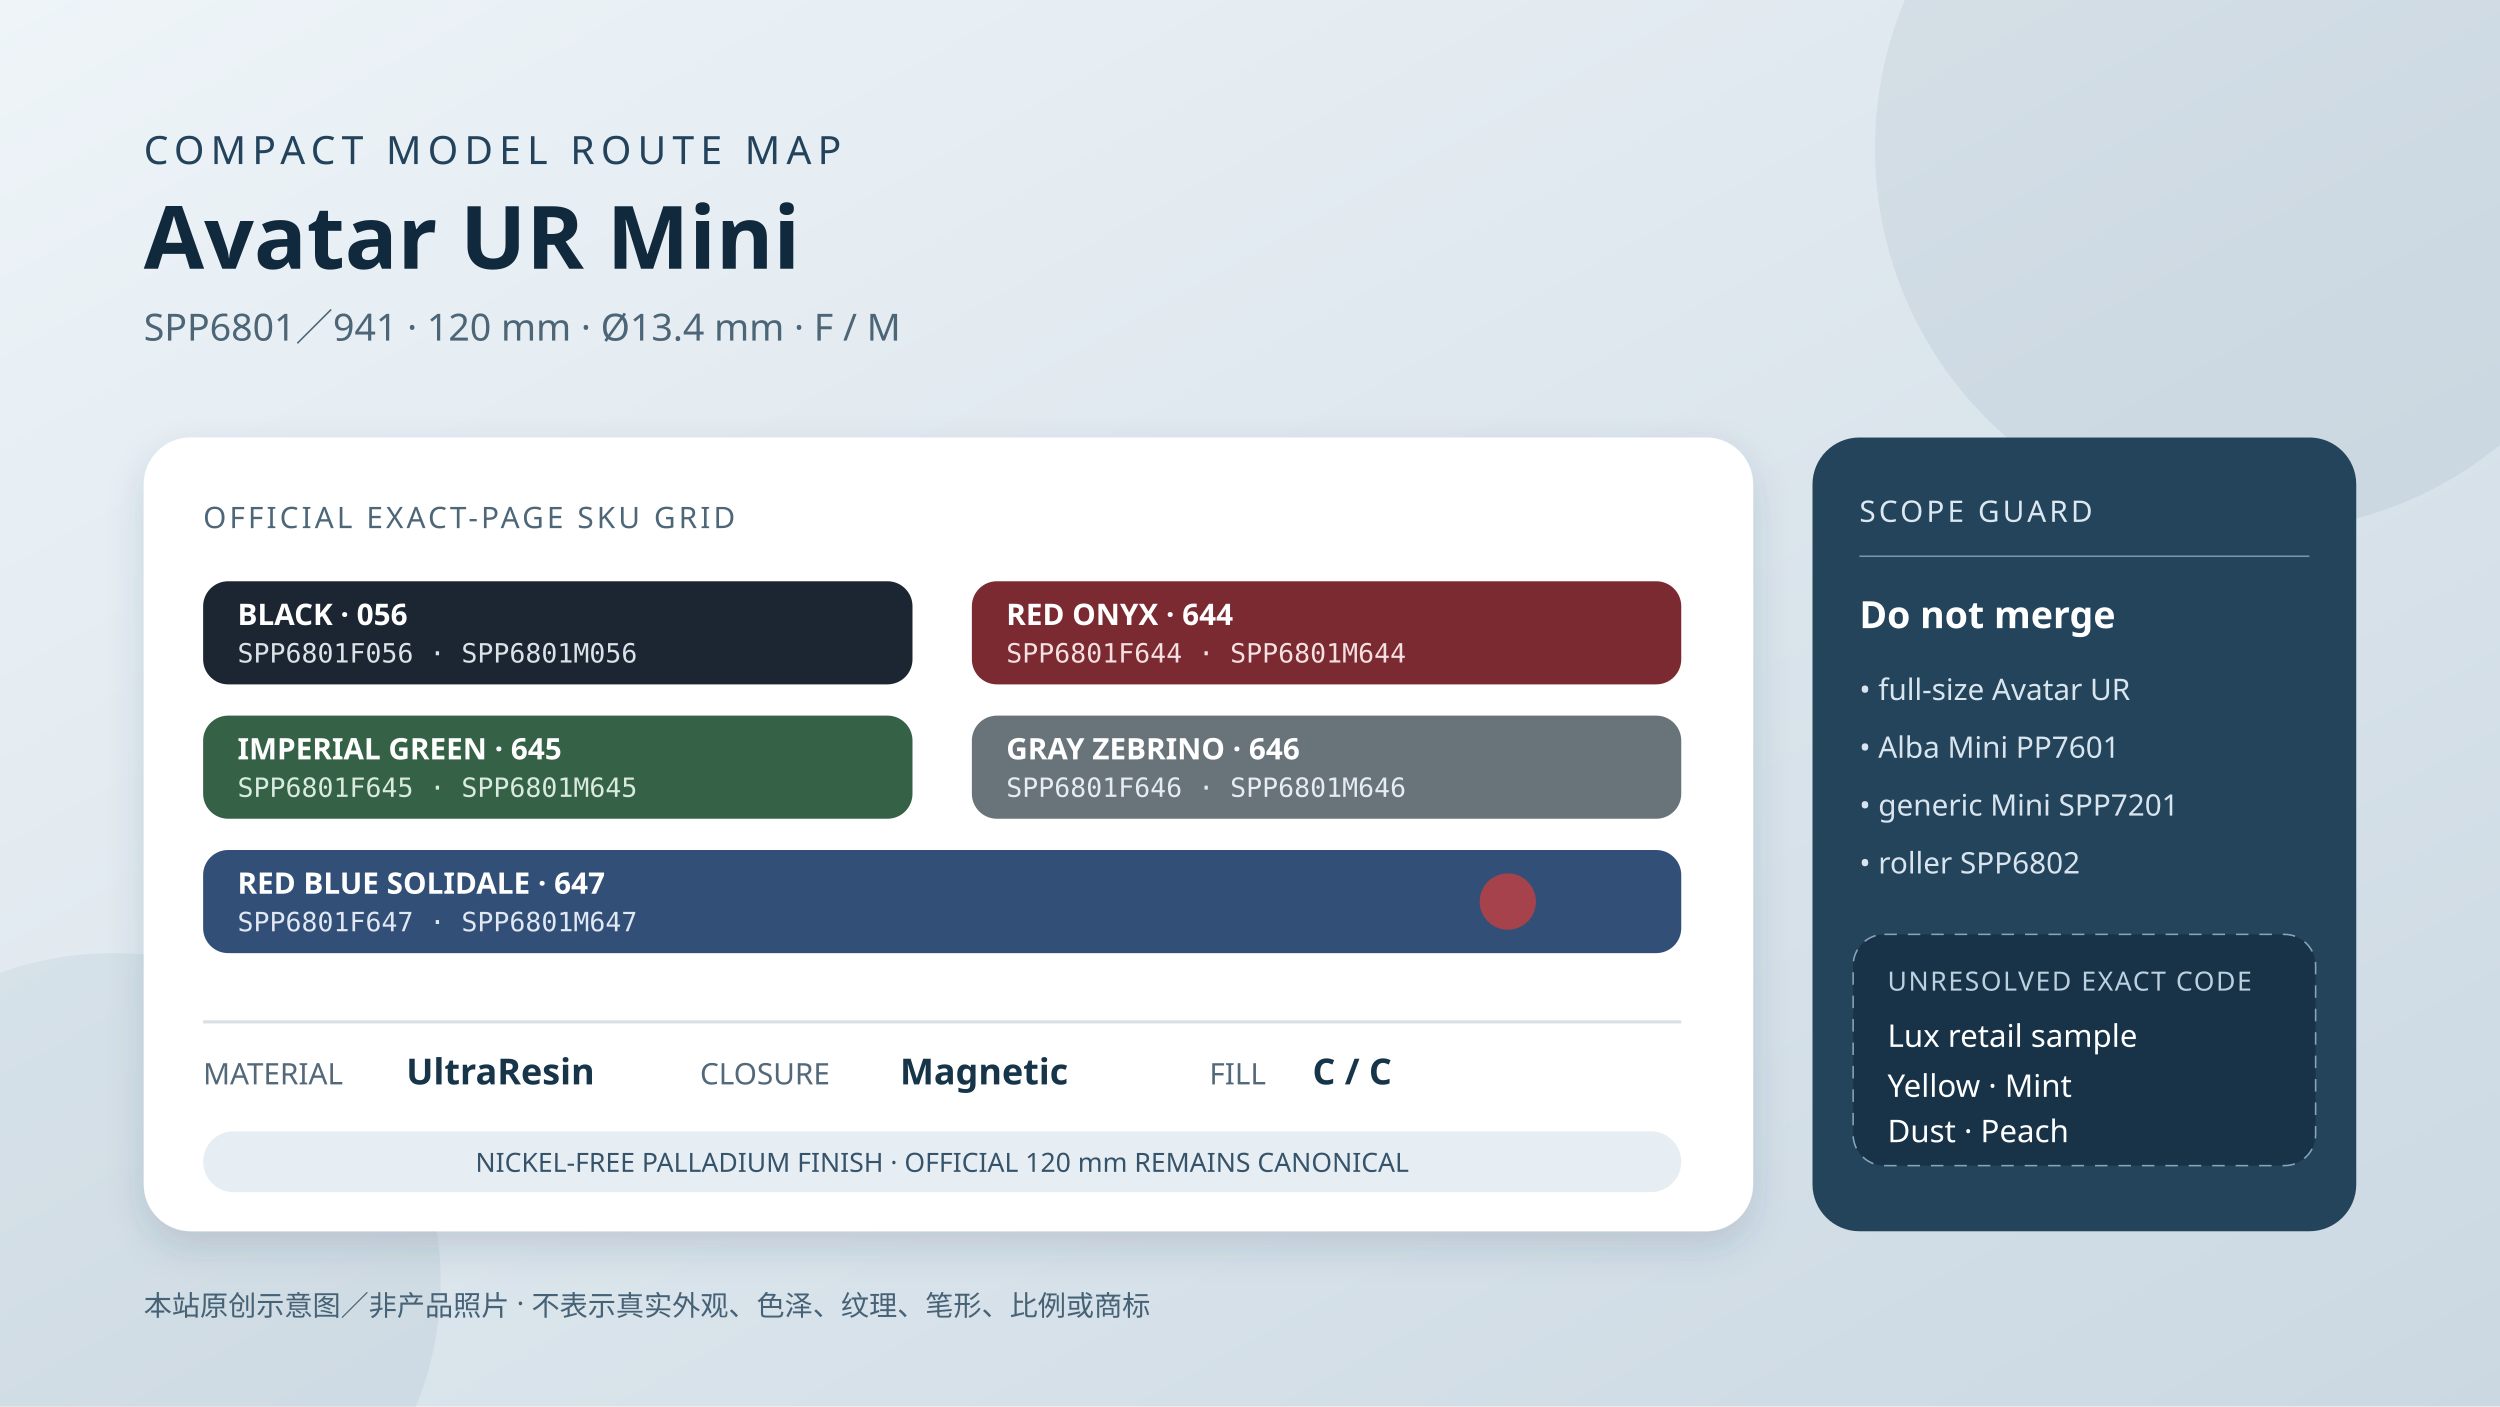
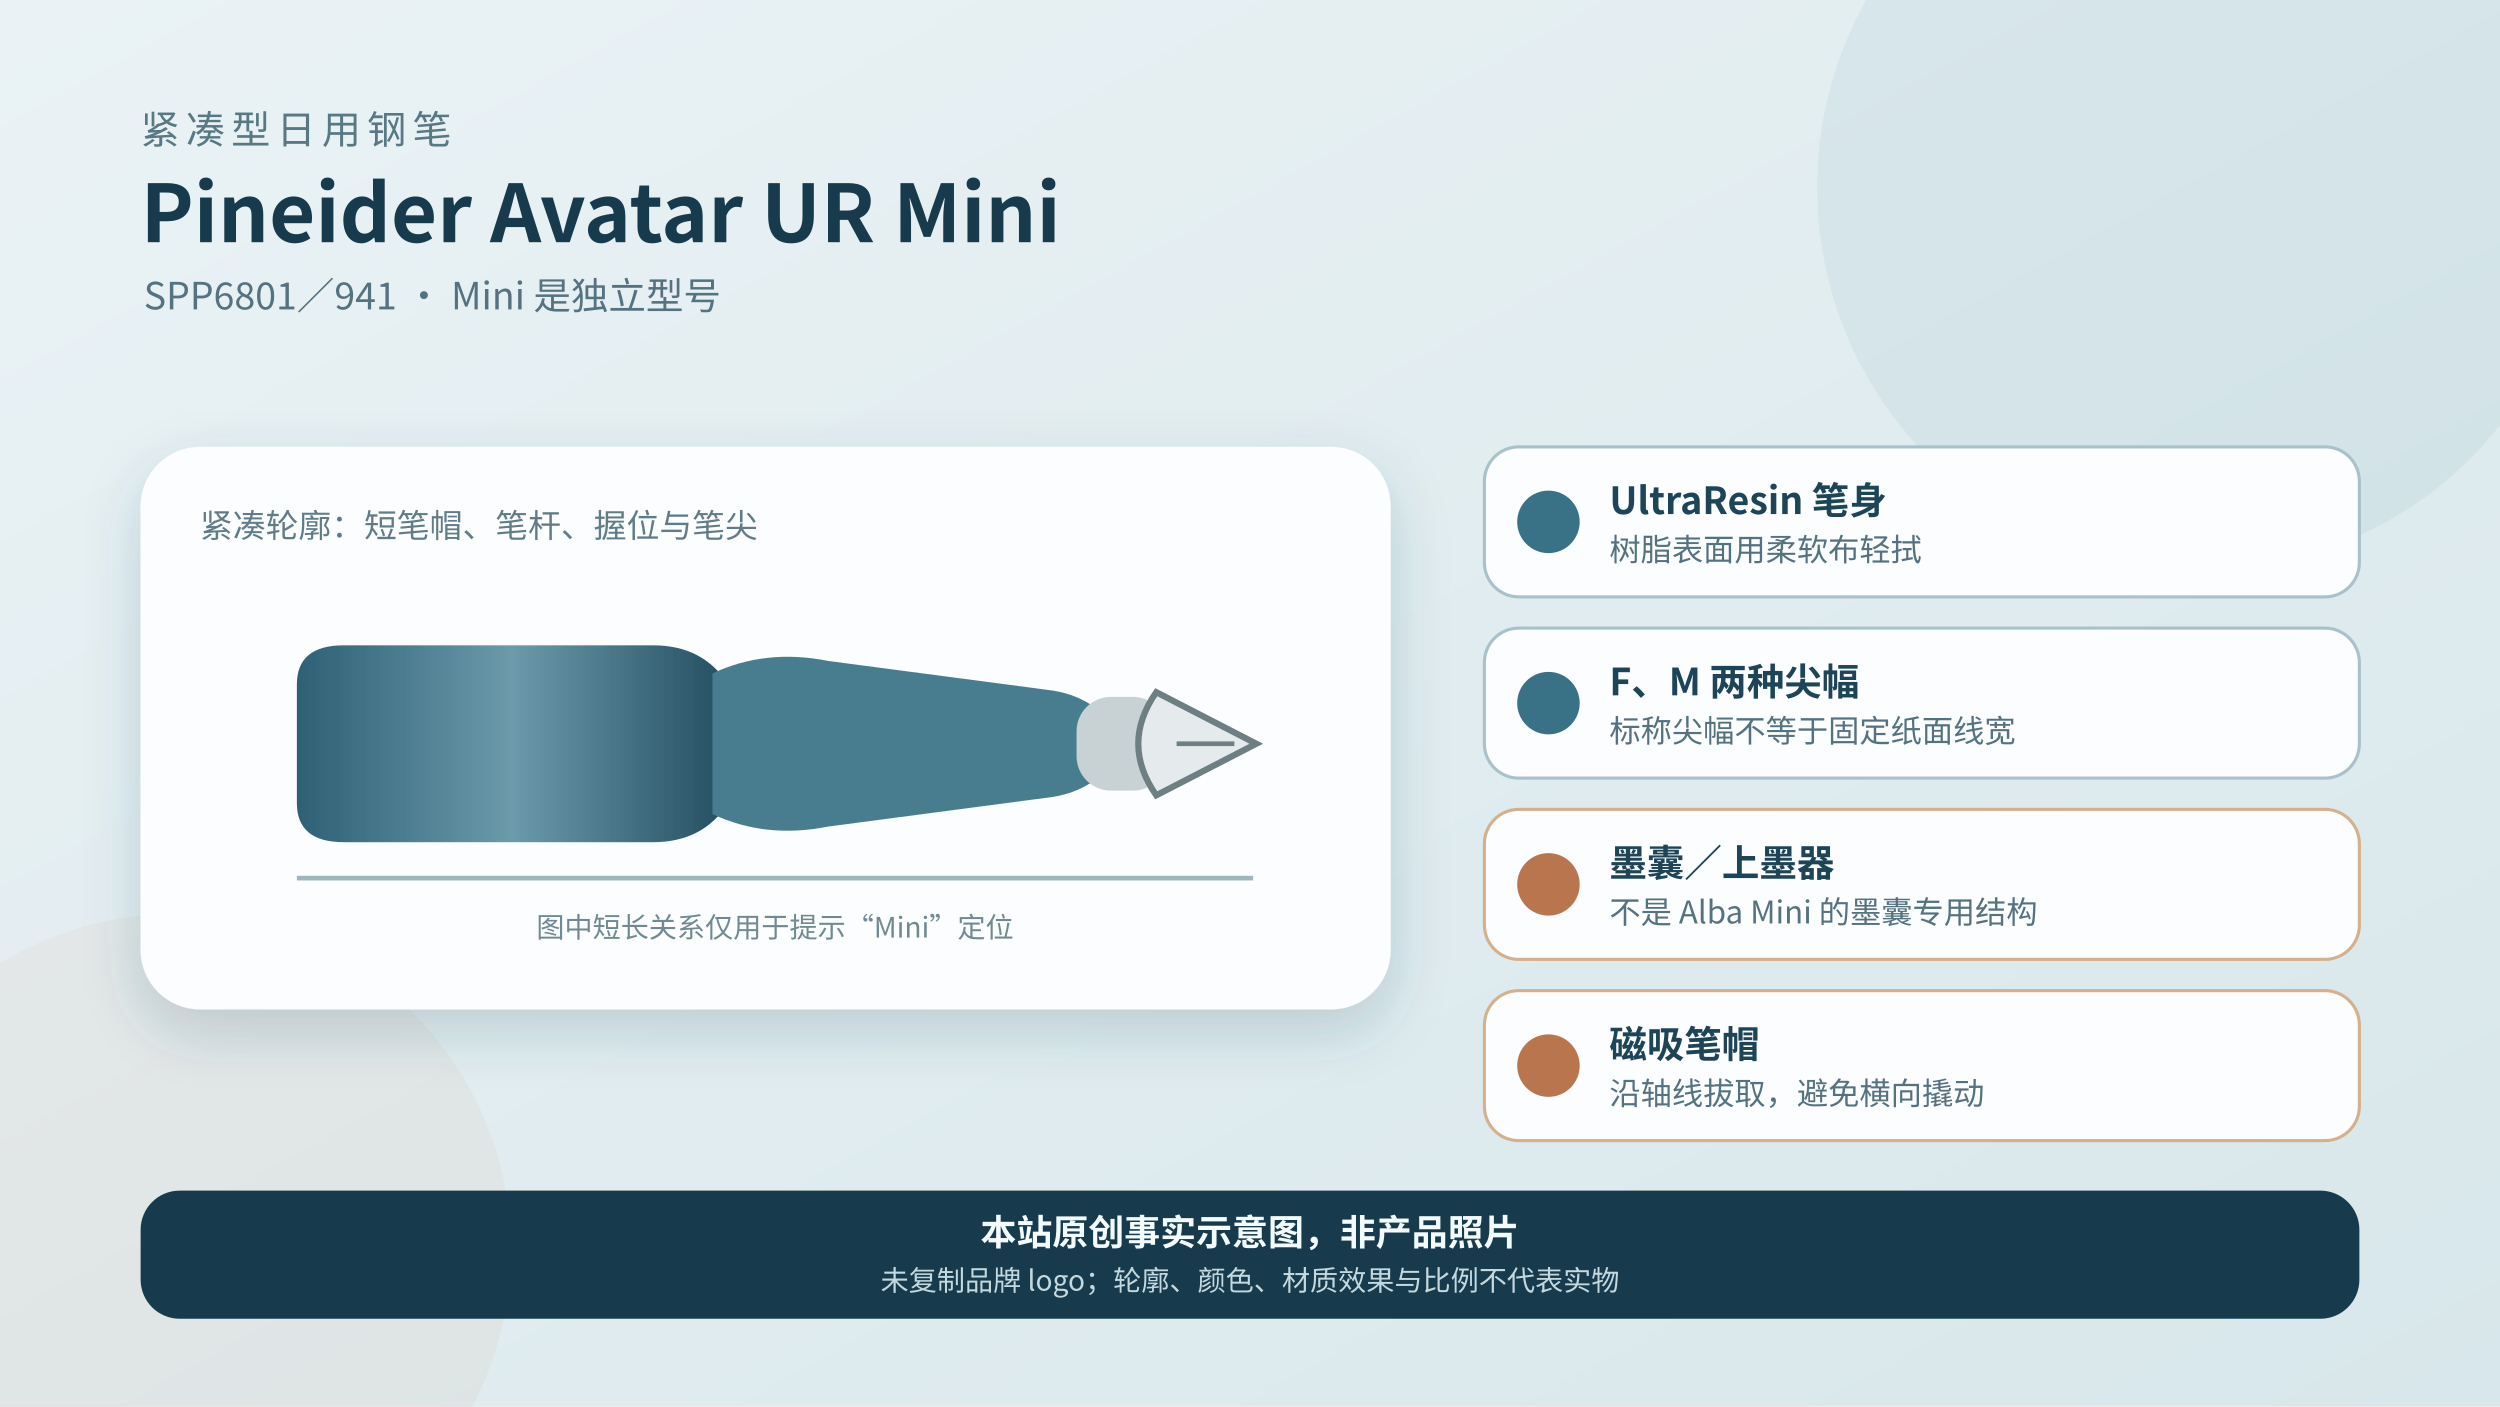
<svg xmlns="http://www.w3.org/2000/svg" width="1600" height="900" viewBox="0 0 1600 900" role="img" aria-labelledby="title desc">
  <defs>
-     <linearGradient id="bg2" x1="0" y1="0" x2="1" y2="1">
-       <stop offset="0" stop-color="#eef4f8" />
-       <stop offset="1" stop-color="#cbd8e2" />
+     <linearGradient id="background" x1="0" y1="0" x2="1" y2="1">
+       <stop offset="0" stop-color="#eaf2f5" />
+       <stop offset="1" stop-color="#d8e7eb" />
    </linearGradient>
-     <filter id="shadow" x="-20%" y="-20%" width="140%" height="140%">
-       <feDropShadow dx="0" dy="10" stdDeviation="12" flood-color="#24435c" flood-opacity="0.16" />
+     <linearGradient id="body" x1="0" y1="0" x2="1" y2="0">
+       <stop offset="0" stop-color="#2e6075" />
+       <stop offset="0.5" stop-color="#6b9aab" />
+       <stop offset="1" stop-color="#244e61" />
+     </linearGradient>
+     <filter id="shadow" x="-20%" y="-30%" width="140%" height="170%">
+       <feDropShadow dx="0" dy="14" stdDeviation="18" flood-color="#244e61" flood-opacity="0.2" />
    </filter>
+     <style>
+       .text { font-family: -apple-system, BlinkMacSystemFont, "PingFang SC", "Noto Sans CJK SC", sans-serif; }
+       .fact-title { font-size: 24px; font-weight: 750; fill: #1d4457; }
+       .fact-copy { font-size: 20px; fill: #557280; }
+     </style>
  </defs>
-   <rect width="1600" height="900" fill="url(#bg2)" />
-   <circle cx="1445" cy="95" r="245" fill="#52738d" fill-opacity="0.09" />
-   <circle cx="72" cy="820" r="210" fill="#52738d" fill-opacity="0.08" />
-   <text x="92" y="105" fill="#23435c" font-family="system-ui, sans-serif" font-size="25" letter-spacing="4">COMPACT MODEL ROUTE MAP</text>
-   <text x="92" y="172" fill="#10293c" font-family="system-ui, sans-serif" font-size="56" font-weight="720">Avatar UR Mini</text>
-   <text x="92" y="218" fill="#4c6577" font-family="system-ui, sans-serif" font-size="24">SPP6801／941 · 120 mm · Ø13.4 mm · F / M</text>
-   <g transform="translate(92 280)" filter="url(#shadow)">
-     <rect width="1030" height="508" rx="30" fill="#ffffff" />
-     <text x="38" y="58" fill="#4d6678" font-family="system-ui, sans-serif" font-size="19" letter-spacing="2">OFFICIAL EXACT-PAGE SKU GRID</text>
-     <g font-family="system-ui, sans-serif">
-       <g transform="translate(38 92)">
-         <rect width="454" height="66" rx="16" fill="#1d2730" />
-         <text x="22" y="28" fill="#fff" font-size="19" font-weight="650">BLACK · 056</text>
-         <text x="22" y="52" fill="#dce3e8" font-family="ui-monospace, monospace" font-size="17">SPP6801F056 · SPP6801M056</text>
-       </g>
-       <g transform="translate(530 92)">
-         <rect width="454" height="66" rx="16" fill="#7b2931" />
-         <text x="22" y="28" fill="#fff" font-size="19" font-weight="650">RED ONYX · 644</text>
-         <text x="22" y="52" fill="#f6dfe1" font-family="ui-monospace, monospace" font-size="17">SPP6801F644 · SPP6801M644</text>
-       </g>
-       <g transform="translate(38 178)">
-         <rect width="454" height="66" rx="16" fill="#356246" />
-         <text x="22" y="28" fill="#fff" font-size="19" font-weight="650">IMPERIAL GREEN · 645</text>
-         <text x="22" y="52" fill="#d9eade" font-family="ui-monospace, monospace" font-size="17">SPP6801F645 · SPP6801M645</text>
-       </g>
-       <g transform="translate(530 178)">
-         <rect width="454" height="66" rx="16" fill="#67737a" />
-         <text x="22" y="28" fill="#fff" font-size="19" font-weight="650">GRAY ZEBRINO · 646</text>
-         <text x="22" y="52" fill="#e6ecef" font-family="ui-monospace, monospace" font-size="17">SPP6801F646 · SPP6801M646</text>
-       </g>
-       <g transform="translate(38 264)">
-         <rect width="946" height="66" rx="16" fill="#334f77" />
-         <circle cx="835" cy="33" r="18" fill="#a5434c" />
-         <text x="22" y="28" fill="#fff" font-size="19" font-weight="650">RED BLUE SOLIDALE · 647</text>
-         <text x="22" y="52" fill="#e0e8f3" font-family="ui-monospace, monospace" font-size="17">SPP6801F647 · SPP6801M647</text>
+   <rect width="1600" height="900" fill="url(#background)" />
+   <circle cx="1408" cy="120" r="245" fill="#2b7381" opacity="0.07" />
+   <circle cx="112" cy="800" r="215" fill="#d18256" opacity="0.07" />
+   <g class="text">
+     <text x="90" y="92" font-size="25" letter-spacing="4" fill="#587884">紧凑型日用钢笔</text>
+     <text x="90" y="155" font-size="51" font-weight="780" fill="#173b4d">Pineider Avatar UR Mini</text>
+     <text x="92" y="198" font-size="24" fill="#557281">SPP6801／941 · Mini 是独立型号</text>
+     <g transform="translate(90 286)" filter="url(#shadow)" aria-label="紧凑通用钢笔轮廓">
+       <rect width="800" height="360" rx="38" fill="#fbfdfe" />
+       <text x="38" y="58" font-size="21" fill="#617c88">紧凑轮廓：短笔帽、笔杆、握位与笔尖</text>
+       <g transform="translate(92 118)">
+         <path d="M8 34Q8 9 38 9H236Q268 9 284 34V110Q268 135 236 135H38Q8 135 8 110Z" fill="url(#body)" />
+         <path d="M274 27Q308 11 348 19L492 38Q523 43 538 72Q523 101 492 106L348 125Q308 133 274 117Z" fill="#477d8f" />
+         <rect x="507" y="42" width="58" height="60" rx="22" fill="#c8d1d4" />
+         <path d="M558 39L622 72L558 105Q535 72 558 39Z" fill="#e5ebec" stroke="#6e7f84" stroke-width="4" />
+         <path d="M571 72H608" stroke="#6e7f84" stroke-width="3" />
+         <path d="M8 158H620" stroke="#9fb6be" stroke-width="3" />
+         <text x="314" y="196" text-anchor="middle" font-size="18" fill="#718993">图中短长关系仅用于提示“Mini”定位</text>
      </g>
    </g>
-     <line x1="38" y1="374" x2="984" y2="374" stroke="#d7e0e6" stroke-width="2" />
-     <g font-family="system-ui, sans-serif">
-       <text x="38" y="414" fill="#526879" font-size="19">MATERIAL</text>
-       <text x="168" y="414" fill="#17344a" font-size="23" font-weight="650">UltraResin</text>
-       <text x="356" y="414" fill="#526879" font-size="19">CLOSURE</text>
-       <text x="484" y="414" fill="#17344a" font-size="23" font-weight="650">Magnetic</text>
-       <text x="682" y="414" fill="#526879" font-size="19">FILL</text>
-       <text x="748" y="414" fill="#17344a" font-size="23" font-weight="650">C / C</text>
-       <rect x="38" y="444" width="946" height="39" rx="19.5" fill="#e7eef3" />
-       <text x="511" y="470" text-anchor="middle" fill="#36536a" font-size="17">NICKEL-FREE PALLADIUM FINISH · OFFICIAL 120 mm REMAINS CANONICAL</text>
+     <g transform="translate(950 286)">
+       <g data-reader-fact="1">
+         <rect width="560" height="96" rx="22" fill="#fbfdfe" stroke="#a9c1ca" stroke-width="2" />
+         <circle cx="41" cy="48" r="20" fill="#397287" />
+         <text x="80" y="43" class="fact-title">UltraResin 笔身</text>
+         <text x="80" y="73" class="fact-copy">树脂表面用柔软布轻拭</text>
+       </g>
+       <g transform="translate(0 116)" data-reader-fact="2">
+         <rect width="560" height="96" rx="22" fill="#fbfdfe" stroke="#a9c1ca" stroke-width="2" />
+         <circle cx="41" cy="48" r="20" fill="#397287" />
+         <text x="80" y="43" class="fact-title">F、M 两种尖幅</text>
+         <text x="80" y="73" class="fact-copy">标称尖幅不等于固定纸面线宽</text>
+       </g>
+       <g transform="translate(0 232)" data-reader-fact="3">
+         <rect width="560" height="96" rx="22" fill="#fbfdfe" stroke="#d5b08c" stroke-width="2" />
+         <circle cx="41" cy="48" r="20" fill="#b8754e" />
+         <text x="80" y="43" class="fact-title">墨囊／上墨器</text>
+         <text x="80" y="73" class="fact-copy">不是 Alba Mini 的墨囊专用结构</text>
+       </g>
+       <g transform="translate(0 348)" data-reader-fact="4">
+         <rect width="560" height="96" rx="22" fill="#fbfdfe" stroke="#d5b08c" stroke-width="2" />
+         <circle cx="41" cy="48" r="20" fill="#b8754e" />
+         <text x="80" y="43" class="fact-title">磁吸笔帽</text>
+         <text x="80" y="73" class="fact-copy">沿轴线拔取，避免横向撬动</text>
+       </g>
    </g>
+     <rect x="90" y="762" width="1420" height="82" rx="25" fill="#173b4d" />
+     <text x="800" y="797" text-anchor="middle" font-size="23" font-weight="700" fill="#f3fbfd">本站原创事实示意图，非产品照片</text>
+     <text x="800" y="826" text-anchor="middle" font-size="18" fill="#c4d8df">未复制品牌 logo；轮廓、颜色、材质效果与比例不代表实物</text>
  </g>
-   <g transform="translate(1160 280)">
-     <rect width="348" height="508" rx="30" fill="#24445b" />
-     <text x="30" y="54" fill="#dbe8f1" font-family="system-ui, sans-serif" font-size="19" letter-spacing="2">SCOPE GUARD</text>
-     <line x1="30" y1="76" x2="318" y2="76" stroke="#7895aa" />
-     <text x="30" y="122" fill="#fff" font-family="system-ui, sans-serif" font-size="24" font-weight="700">Do not merge</text>
-     <g fill="#d8e5ee" font-family="system-ui, sans-serif" font-size="19">
-       <text x="30" y="168">• full-size Avatar UR</text>
-       <text x="30" y="205">• Alba Mini PP7601</text>
-       <text x="30" y="242">• generic Mini SPP7201</text>
-       <text x="30" y="279">• roller SPP6802</text>
-     </g>
-     <rect x="26" y="318" width="296" height="148" rx="20" fill="#183348" stroke="#88a6bb" stroke-dasharray="8 7" />
-     <text x="48" y="354" fill="#bcd1df" font-family="system-ui, sans-serif" font-size="17" letter-spacing="1">UNRESOLVED EXACT CODE</text>
-     <text x="48" y="390" fill="#fff" font-family="system-ui, sans-serif" font-size="20">Lux retail sample</text>
-     <text x="48" y="422" fill="#fff" font-family="system-ui, sans-serif" font-size="20">Yellow · Mint</text>
-     <text x="48" y="451" fill="#fff" font-family="system-ui, sans-serif" font-size="20">Dust · Peach</text>
-   </g>
-   <text x="92" y="842" fill="#466276" font-family="system-ui, sans-serif" font-size="18">本站原创示意图／非产品照片 · 不表示真实外观、色泽、纹理、笔形、比例或商标</text>
</svg>
